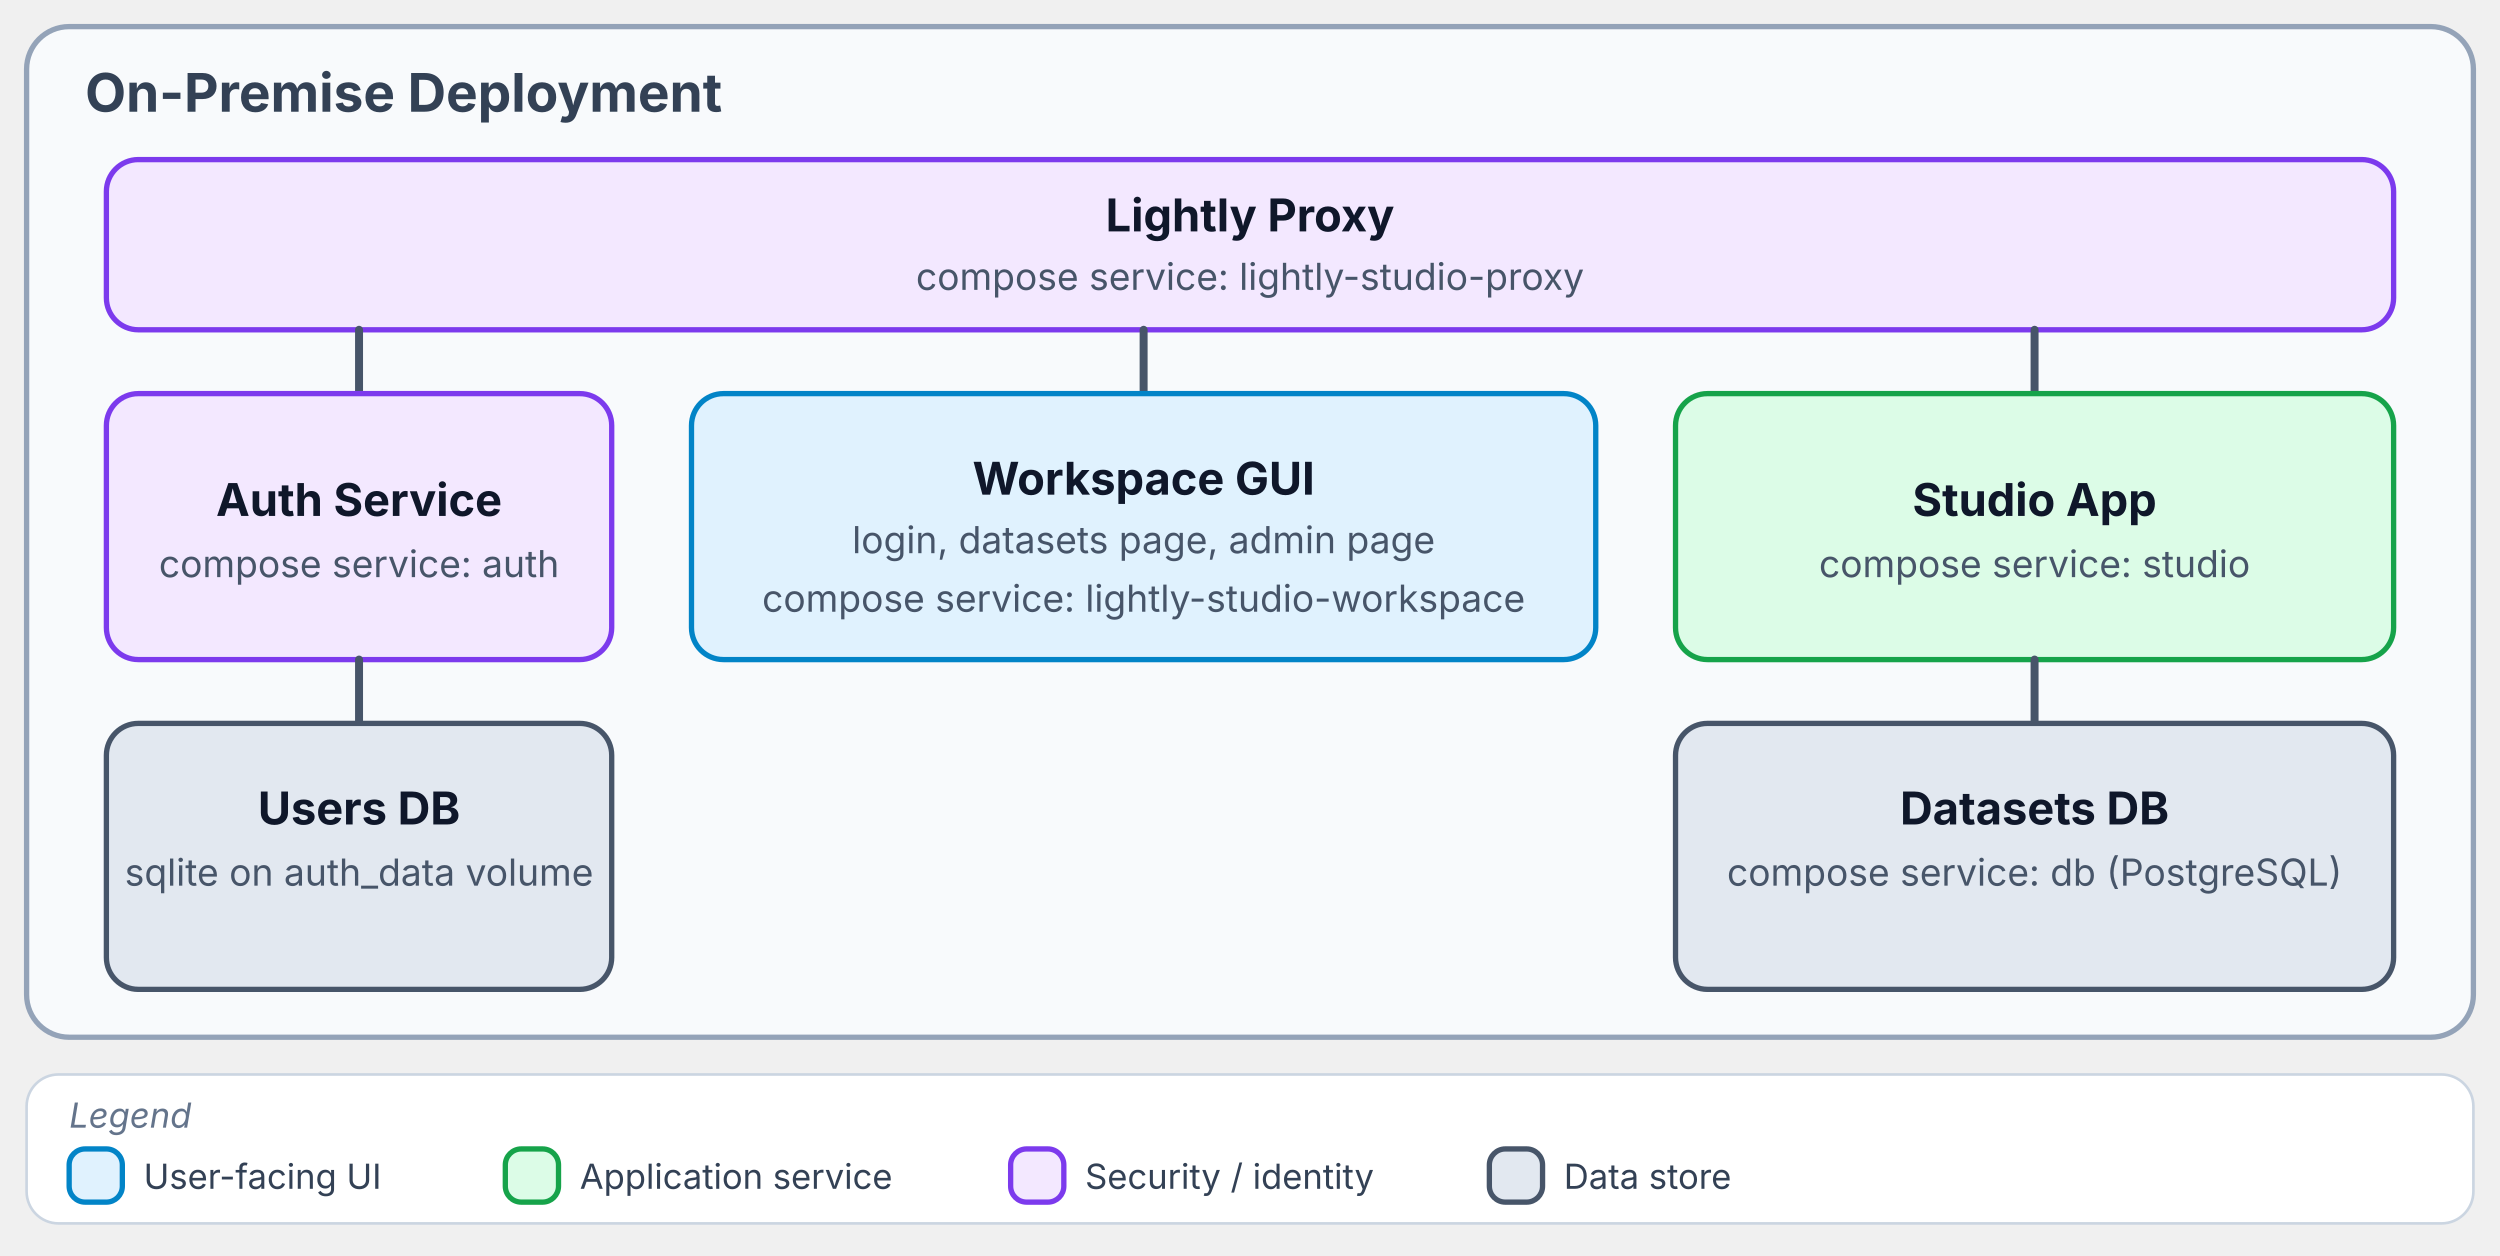
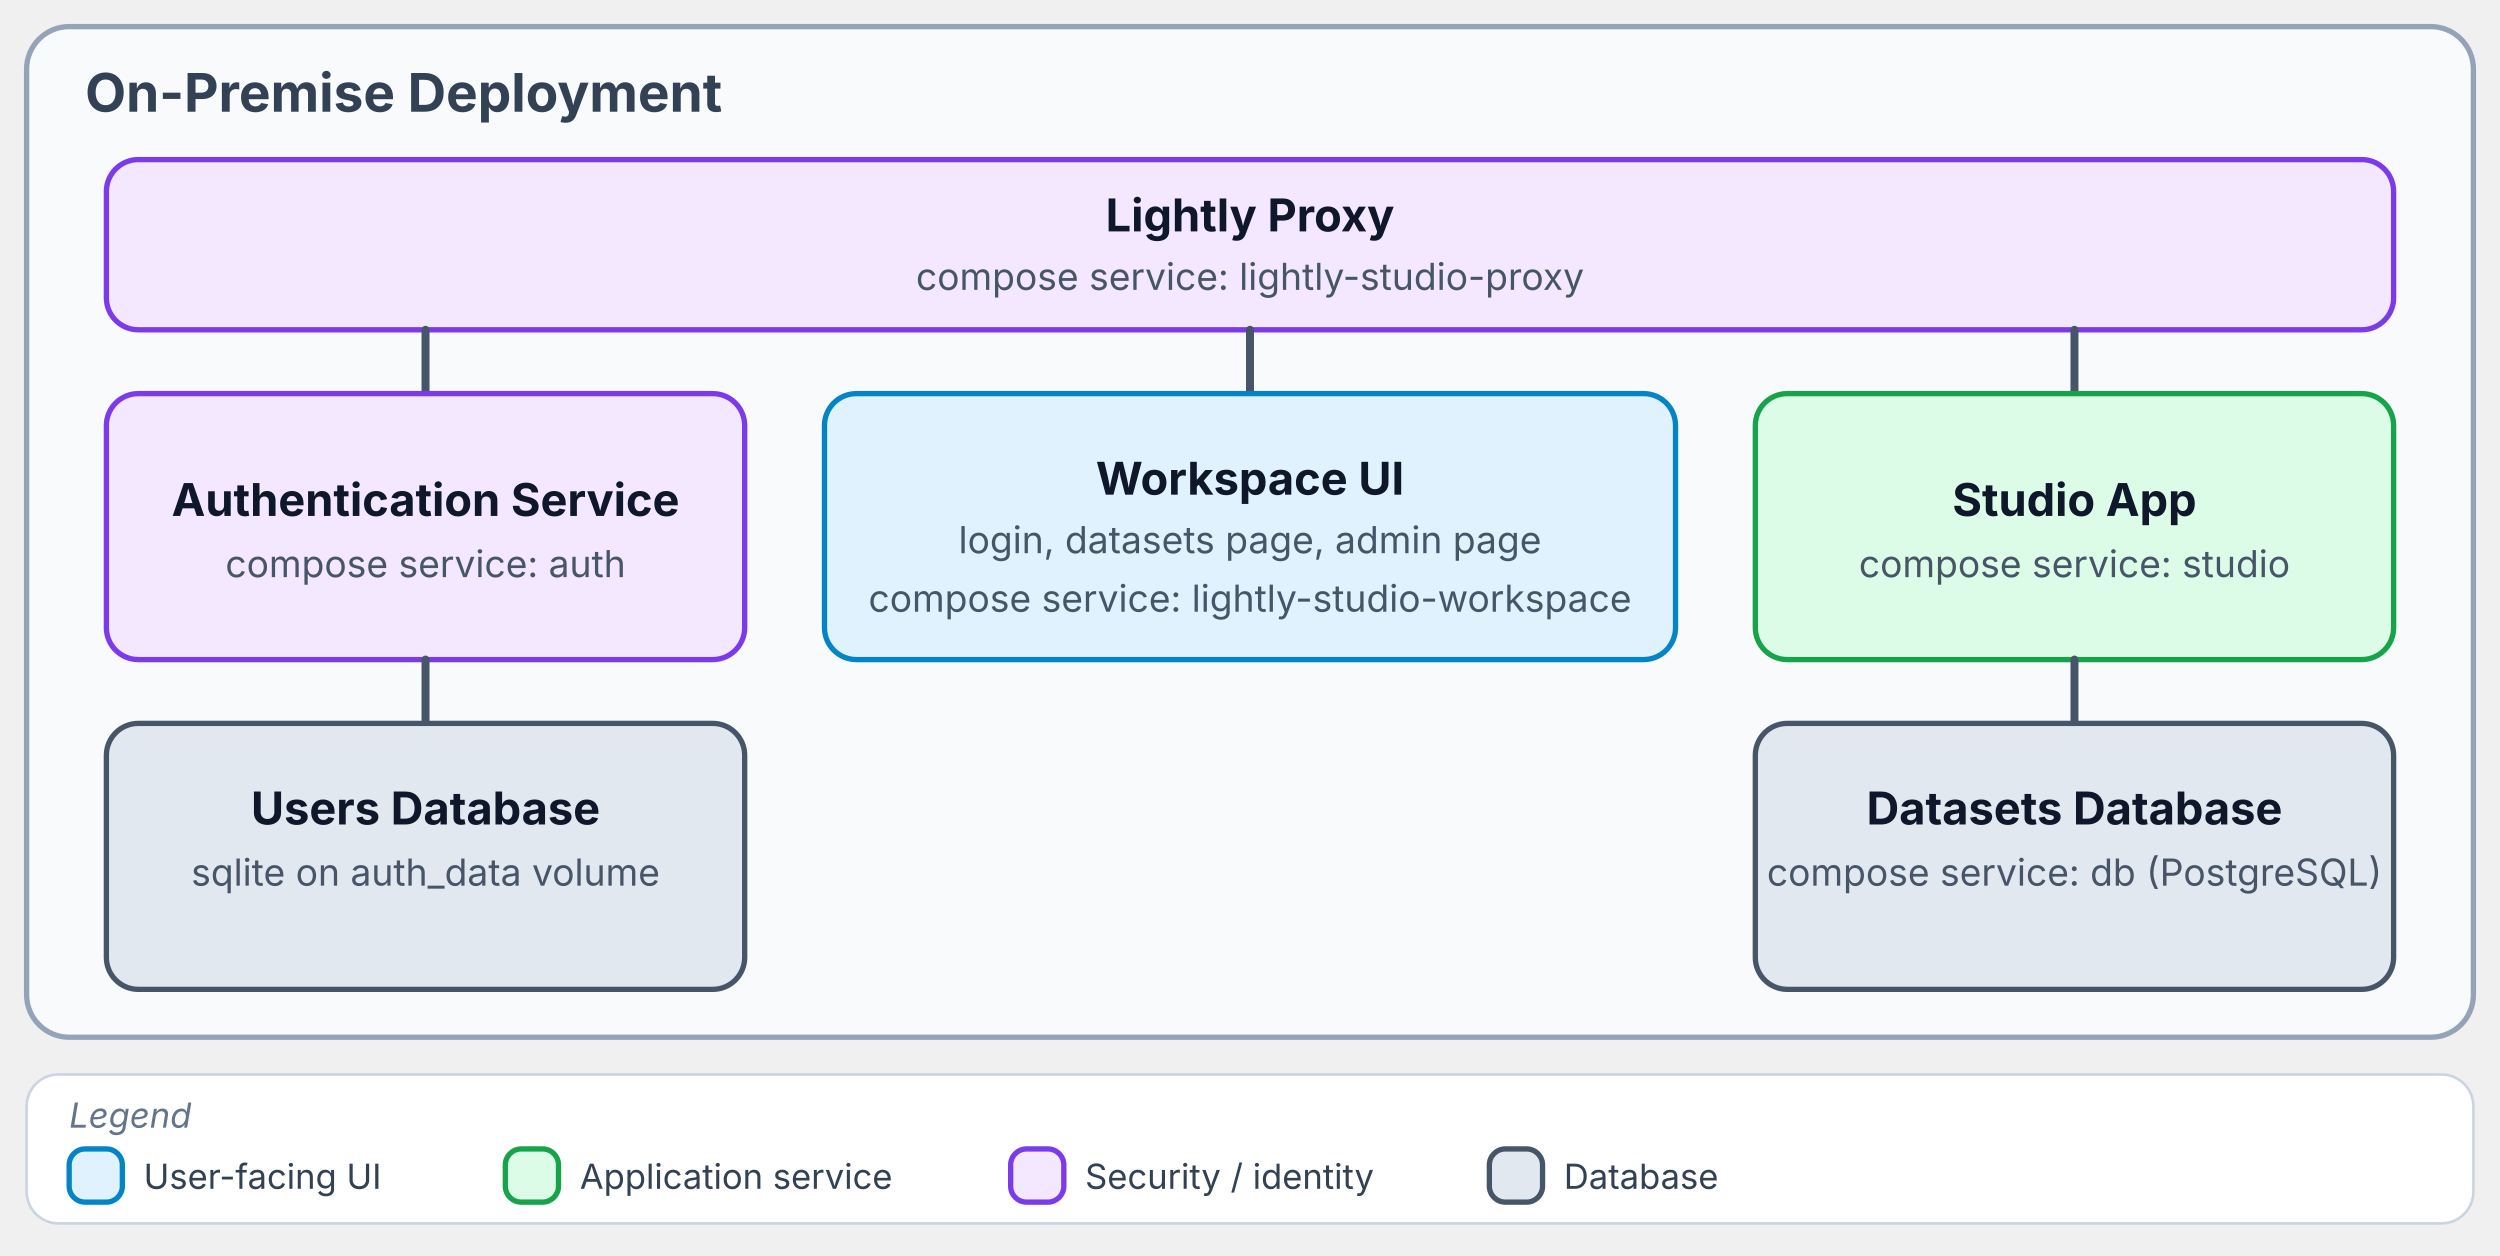
<svg xmlns="http://www.w3.org/2000/svg" viewBox="0 0 940 472" role="img" aria-labelledby="title desc">
  <defs>
    <style>
      .panel-enterprise { fill: #f8fafc; stroke: #94a3b8; stroke-width: 2; }
      .node-ui { fill: #e0f2fe; stroke: #0284c7; stroke-width: 2; }
      .node-service { fill: #dcfce7; stroke: #16a34a; stroke-width: 2; }
      .node-security { fill: #f3e8ff; stroke: #7c3aed; stroke-width: 2; }
      .node-data { fill: #e2e8f0; stroke: #475569; stroke-width: 2; }
      .panel-title { fill: #334155; font-family: -apple-system, "Segoe UI", Inter, Arial, sans-serif; font-size: 20px; font-weight: 700; }
      .label { fill: #0f172a; font-family: -apple-system, "Segoe UI", Inter, Arial, sans-serif; font-size: 17px; font-weight: 700; }
      .small { fill: #475569; font-family: -apple-system, "Segoe UI", Inter, Arial, sans-serif; font-size: 14px; }
      .legend-text { fill: #334155; font-family: -apple-system, "Segoe UI", Inter, Arial, sans-serif; font-size: 13px; }
      .legend-title { fill: #64748b; font-family: -apple-system, "Segoe UI", Inter, Arial, sans-serif; font-size: 13px; font-style: italic; }
      .edge { stroke: #475569; stroke-width: 3; stroke-linecap: round; fill: none; }
    </style>
  </defs>
  <rect class="panel-enterprise" x="10" y="10" width="920" height="380" rx="16" ry="16" />
  <text class="panel-title" x="32" y="42">On-Premise Deployment</text>
  <g>
    <rect class="node-security" x="40" y="60" width="860" height="64" rx="12" ry="12" />
    <text class="label" x="470" y="87" text-anchor="middle">Lightly Proxy</text>
    <text class="small" x="470" y="109" text-anchor="middle">compose service: lightly-studio-proxy</text>
  </g>
-   <line class="edge" x1="135" y1="124" x2="135" y2="148" />
-   <line class="edge" x1="430" y1="124" x2="430" y2="148" />
-   <line class="edge" x1="765" y1="124" x2="765" y2="148" />
+   <line class="edge" x1="160" y1="124" x2="160" y2="148" />
+   <line class="edge" x1="470" y1="124" x2="470" y2="148" />
+   <line class="edge" x1="780" y1="124" x2="780" y2="148" />
  <g>
-     <rect class="node-security" x="40" y="148" width="190" height="100" rx="12" ry="12" />
-     <text class="label" x="135" y="194" text-anchor="middle">Auth Service</text>
-     <text class="small" x="135" y="217" text-anchor="middle">compose service: auth</text>
+     <rect class="node-security" x="40" y="148" width="240" height="100" rx="12" ry="12" />
+     <text class="label" x="160" y="194" text-anchor="middle">Authentication Service</text>
+     <text class="small" x="160" y="217" text-anchor="middle">compose service: auth</text>
  </g>
  <g>
-     <rect class="node-ui" x="260" y="148" width="340" height="100" rx="12" ry="12" />
-     <text class="label" x="430" y="186" text-anchor="middle">Workspace GUI</text>
-     <text class="small" x="430" y="208" text-anchor="middle">login, datasets page, admin page</text>
-     <text class="small" x="430" y="230" text-anchor="middle">compose service: lightly-studio-workspace</text>
+     <rect class="node-ui" x="310" y="148" width="320" height="100" rx="12" ry="12" />
+     <text class="label" x="470" y="186" text-anchor="middle">Workspace UI</text>
+     <text class="small" x="470" y="208" text-anchor="middle">login, datasets page, admin page</text>
+     <text class="small" x="470" y="230" text-anchor="middle">compose service: lightly-studio-workspace</text>
  </g>
  <g>
-     <rect class="node-service" x="630" y="148" width="270" height="100" rx="12" ry="12" />
-     <text class="label" x="765" y="194" text-anchor="middle">Studio App</text>
-     <text class="small" x="765" y="217" text-anchor="middle">compose service: studio</text>
+     <rect class="node-service" x="660" y="148" width="240" height="100" rx="12" ry="12" />
+     <text class="label" x="780" y="194" text-anchor="middle">Studio App</text>
+     <text class="small" x="780" y="217" text-anchor="middle">compose service: studio</text>
  </g>
-   <line class="edge" x1="765" y1="248" x2="765" y2="272" />
-   <line class="edge" x1="135" y1="248" x2="135" y2="272" />
+   <line class="edge" x1="780" y1="248" x2="780" y2="272" />
+   <line class="edge" x1="160" y1="248" x2="160" y2="272" />
  <g>
-     <rect class="node-data" x="630" y="272" width="270" height="100" rx="12" ry="12" />
-     <text class="label" x="765" y="310" text-anchor="middle">Datasets DB</text>
-     <text class="small" x="765" y="333" text-anchor="middle">compose service: db (PostgreSQL)</text>
+     <rect class="node-data" x="660" y="272" width="240" height="100" rx="12" ry="12" />
+     <text class="label" x="780" y="310" text-anchor="middle">Datasets Database</text>
+     <text class="small" x="780" y="333" text-anchor="middle">compose service: db (PostgreSQL)</text>
  </g>
  <g>
-     <rect class="node-data" x="40" y="272" width="190" height="100" rx="12" ry="12" />
-     <text class="label" x="135" y="310" text-anchor="middle">Users DB</text>
-     <text class="small" x="135" y="333" text-anchor="middle">sqlite on auth_data volume</text>
+     <rect class="node-data" x="40" y="272" width="240" height="100" rx="12" ry="12" />
+     <text class="label" x="160" y="310" text-anchor="middle">Users Database</text>
+     <text class="small" x="160" y="333" text-anchor="middle">sqlite on auth_data volume</text>
  </g>
  <g>
    <rect x="10" y="404" width="920" height="56" rx="12" ry="12" fill="#ffffff" stroke="#cbd5e1" stroke-width="1" />
    <text class="legend-title" x="26" y="424">Legend</text>
    <rect class="node-ui" x="26" y="432" width="20" height="20" rx="6" ry="6" />
    <text class="legend-text" x="54" y="447">User-facing UI</text>
    <rect class="node-service" x="190" y="432" width="20" height="20" rx="6" ry="6" />
    <text class="legend-text" x="218" y="447">Application service</text>
    <rect class="node-security" x="380" y="432" width="20" height="20" rx="6" ry="6" />
    <text class="legend-text" x="408" y="447">Security / identity</text>
    <rect class="node-data" x="560" y="432" width="20" height="20" rx="6" ry="6" />
-     <text class="legend-text" x="588" y="447">Data store</text>
+     <text class="legend-text" x="588" y="447">Database</text>
  </g>
</svg>
